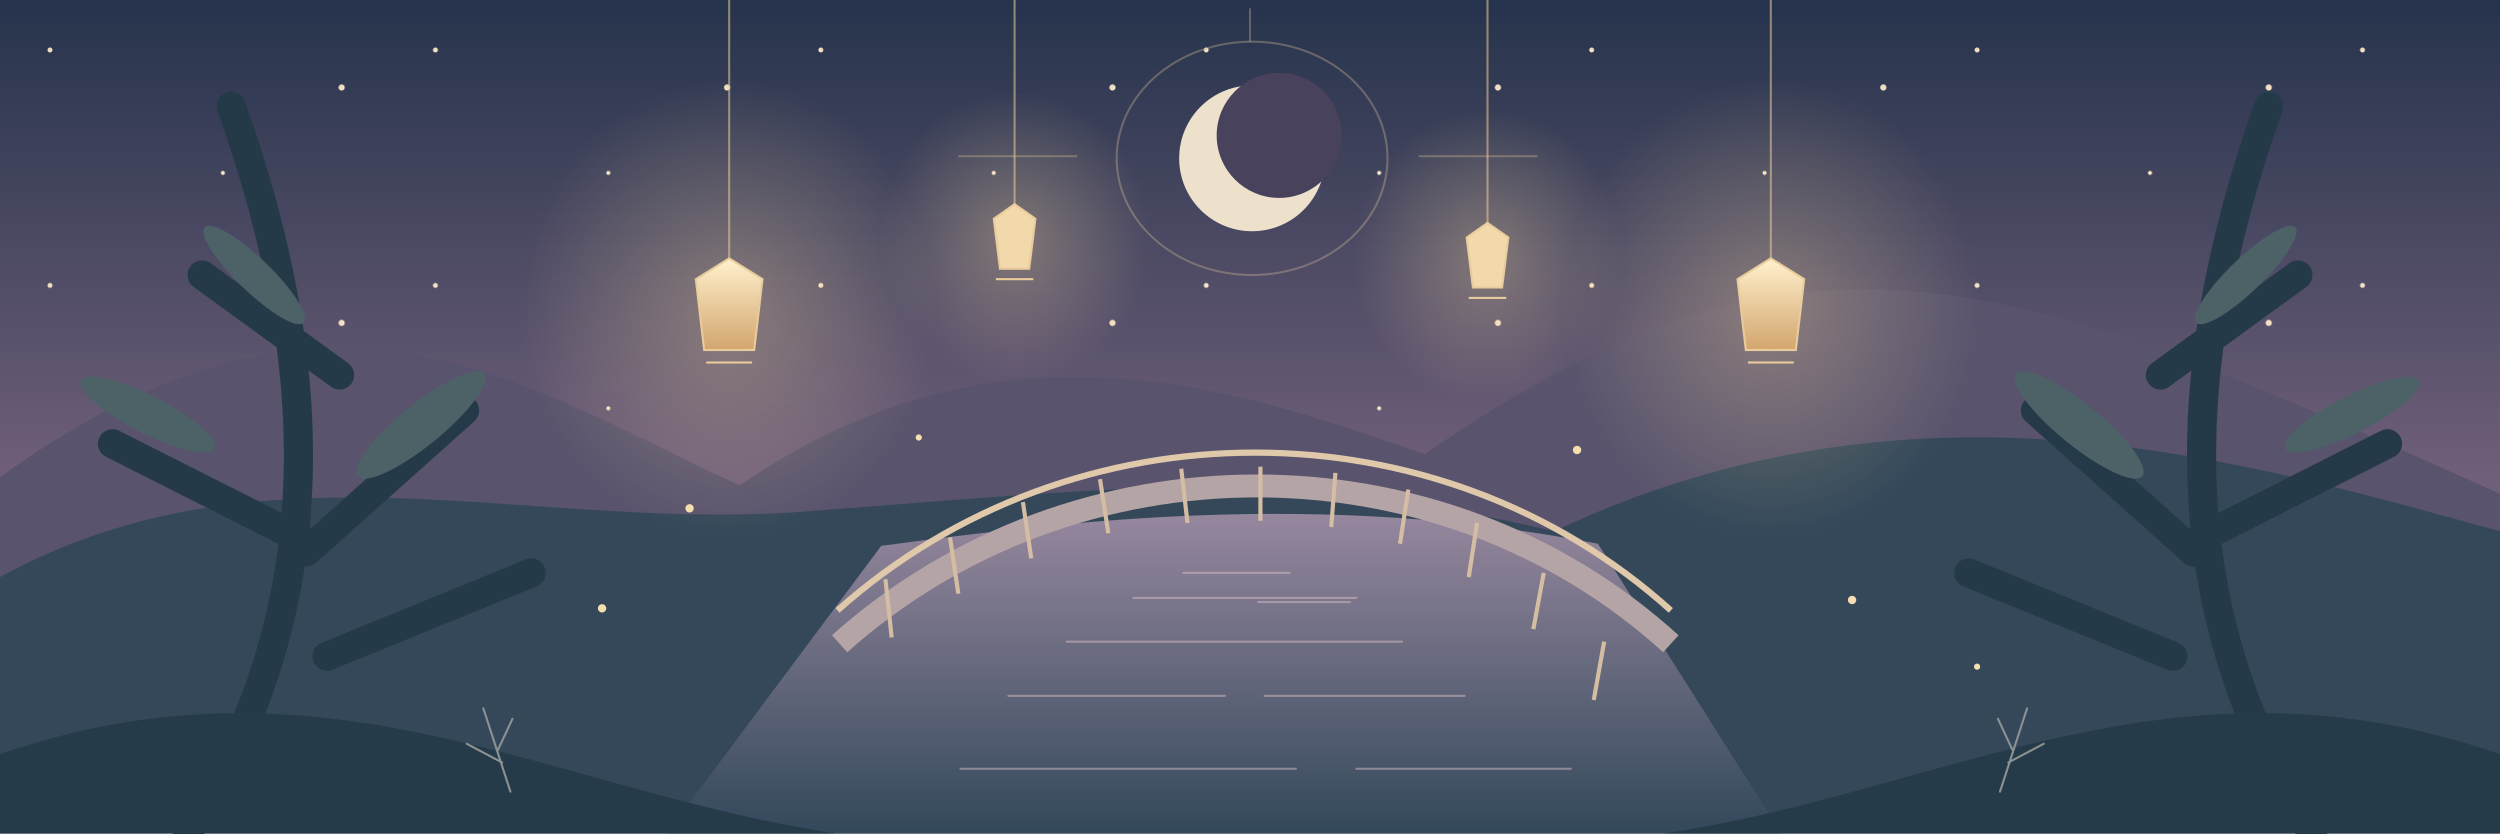
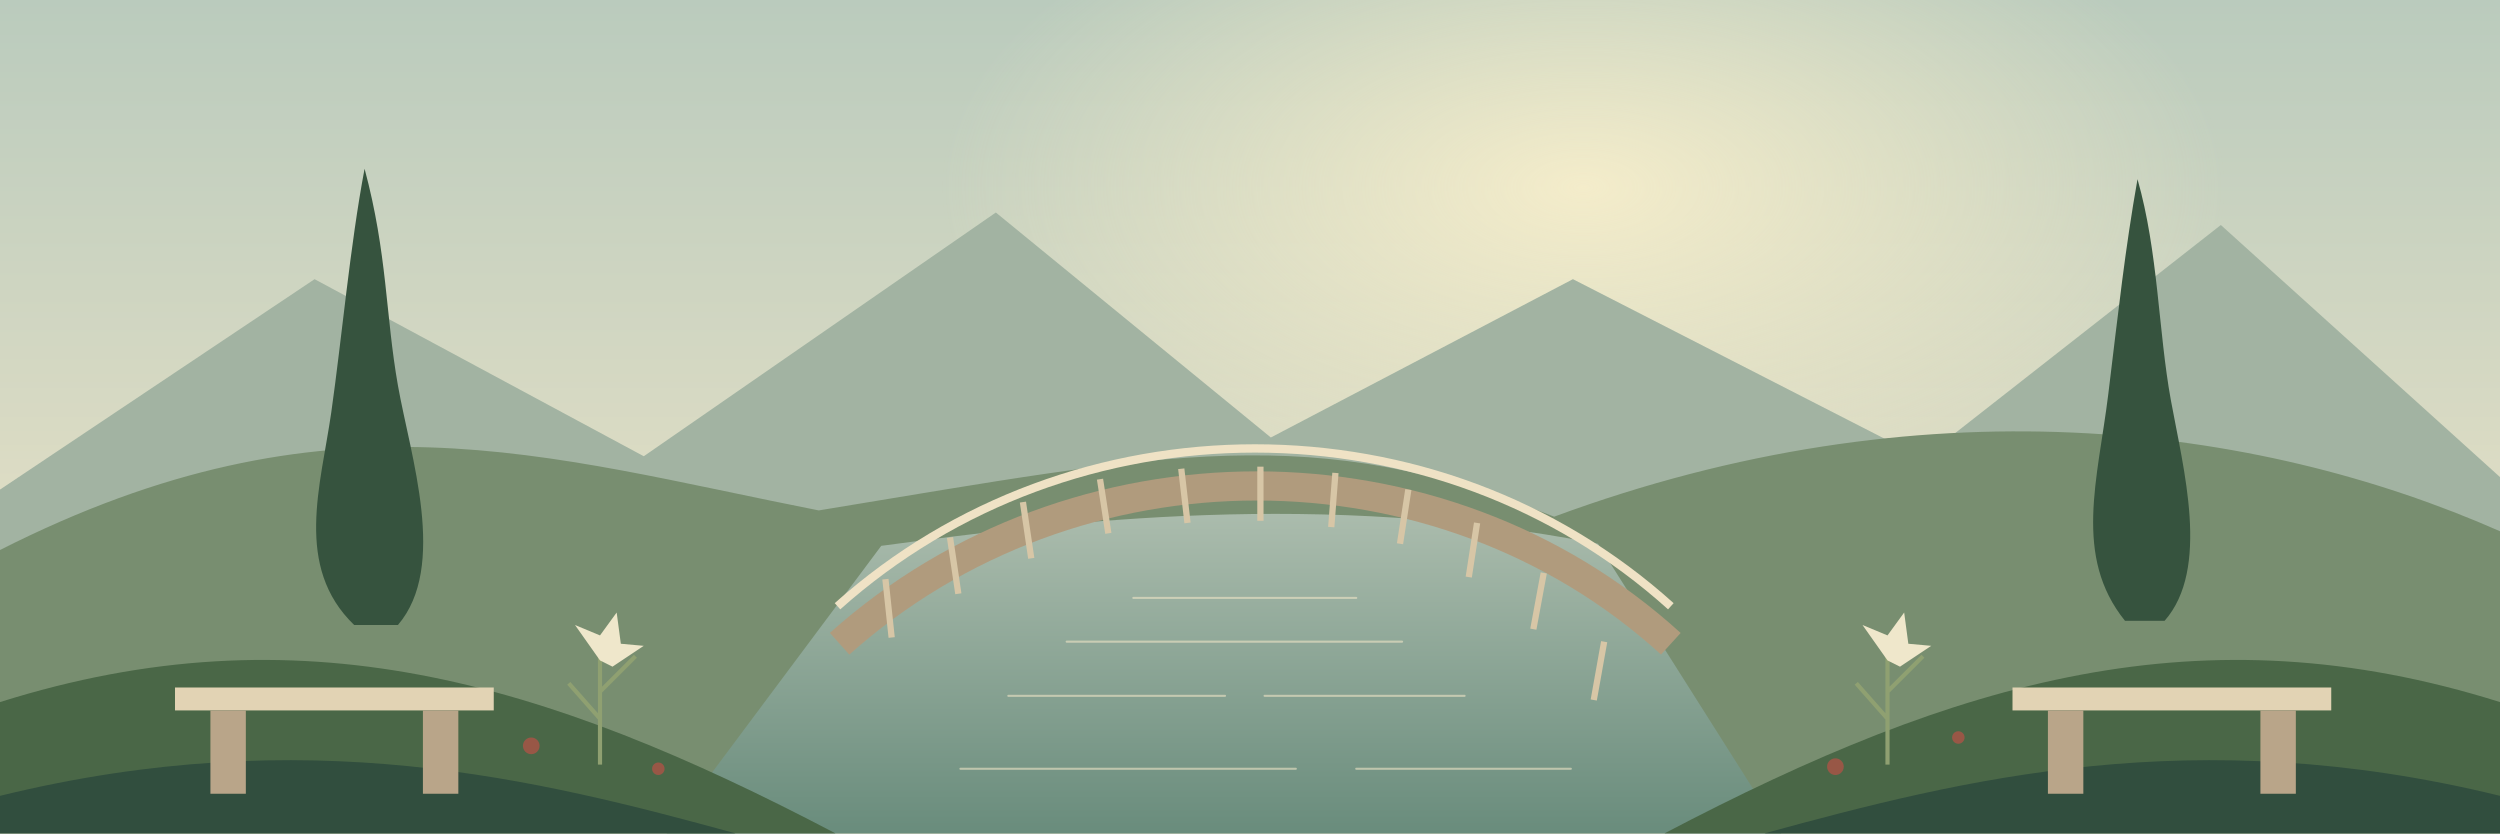
<svg xmlns="http://www.w3.org/2000/svg" width="1200" height="400" viewBox="0 0 1200 400" fill="none">
  <defs>
    <linearGradient id="sky" x2="0" y2="400" gradientUnits="userSpaceOnUse">
-       <stop stop-color="#26334c" />
-       <stop offset=".6" stop-color="#73617c" />
-       <stop offset="1" stop-color="#d1a99c" />
+       <stop stop-color="#bacbbd" />
+       <stop offset="1" stop-color="#f5e8c9" />
    </linearGradient>
    <linearGradient id="water" x1="600" y1="220" x2="600" y2="400" gradientUnits="userSpaceOnUse">
-       <stop stop-color="#a792a9" />
-       <stop offset="1" stop-color="#33485b" />
+       <stop stop-color="#b6c4b5" />
+       <stop offset="1" stop-color="#698c7c" />
    </linearGradient>
-     <linearGradient id="light" x2="0" y2="1">
-       <stop stop-color="#fff1ce" />
-       <stop offset="1" stop-color="#d3a56e" />
-     </linearGradient>
-     <radialGradient id="glow">
-       <stop stop-color="#ffe1a3" stop-opacity=".3" />
-       <stop offset="1" stop-color="#ffe1a3" stop-opacity="0" />
+     <radialGradient id="light">
+       <stop stop-color="#fff3cd" stop-opacity=".8" />
+       <stop offset="1" stop-color="#fff3cd" stop-opacity="0" />
    </radialGradient>
-     <pattern id="stars" width="185" height="113" patternUnits="userSpaceOnUse">
-       <g fill="#efddbf">
-         <circle cx="24" cy="24" r="1.2" />
-         <circle cx="107" cy="83" r="1" />
-         <circle cx="164" cy="42" r="1.5" />
-       </g>
-     </pattern>
  </defs>
  <path fill="url(#sky)" d="M0 0h1200v400H0z" />
-   <path fill="url(#stars)" d="M0 0h1200v270H0z" />
-   <circle cx="601" cy="76" r="35" fill="#eee1cc" />
-   <circle cx="614" cy="65" r="30" fill="#49425d" />
-   <g stroke="#d0b995" stroke-opacity=".35">
-     <ellipse cx="601" cy="76" rx="65" ry="56" />
-     <path d="M460 75h57m164 0h57M600 4v16" />
+   <ellipse cx="760" cy="90" rx="310" ry="160" fill="url(#light)" />
+   <path d="m0 235 151-101 158 85 169-117 132 108 145-76 168 86 143-112 134 121v171H0Z" fill="#a2b3a2" />
+   <path d="M0 264c158-80 261-45 393-19 170-28 236-43 353 3 176-65 336-45 454 7v145H0Z" fill="#788e70" />
+   <path d="M423 262c90-12 211-27 344-1l88 139H320Z" fill="url(#water)" />
+   <g stroke="#eee4c6" stroke-opacity=".6" stroke-linecap="round">
+     <path d="M544 287h107m-139 21h161m-189 26h104m19 0h96m-242 35h161m29 0h103" />
  </g>
-   <path d="M0 229c157-113 247-46 355 4 129-89 246-43 329-15 185-129 286-84 516 19v163H0Z" fill="#59536d" />
-   <path d="M0 277c128-70 257-20 393-32 170-13 223-20 353 10 176-83 336-32 454 0v145H0Z" fill="#34485a" />
-   <path d="M423 262c90-12 211-27 344-1l88 139H320Z" fill="url(#water)" />
-   <g stroke="#d6bec0" stroke-opacity=".5" stroke-linecap="round">
-     <path d="M544 287h107m-139 21h161m-189 26h104m19 0h96m-242 35h161m29 0h103" />
-     <path d="M568 275h51m-15 14h44" />
-   </g>
-   <path d="M403 309c113-101 288-101 399 0" stroke="#b4a4a6" stroke-width="11" />
-   <path d="M402 293c113-101 288-101 400 0" stroke="#e0c9ab" stroke-width="3" />
-   <g stroke="#d4bda2" stroke-width="2">
+   <path d="M403 309c113-101 288-101 399 0" stroke="#b09b7d" stroke-width="14" />
+   <path d="M402 291c113-101 288-101 400 0" stroke="#efe2c5" stroke-width="4" />
+   <g stroke="#d7c6a6" stroke-width="3">
    <path d="m425 278 3 28m28-48 4 27m31-44 4 27m33-38 4 26m35-31 3 26m35-27v26m36-23-2 26m37-18-4 26m37-10-4 26m36-2-5 27m34 6-5 28" />
  </g>
-   <path d="M90 400c67-104 67-220 21-349m38 210L54 213m109-33L97 132m50 133 76-68m-66 118 98-40M1110 400c-67-104-67-220-21-349m-38 210 95-48m-109-33 66-48m-50 133-76-68m66 118-98-40" stroke="#253a49" stroke-width="14" stroke-linecap="round" />
-   <g fill="#4c6267">
-     <ellipse cx="71" cy="199" rx="36" ry="9" transform="rotate(27 71 199)" />
-     <ellipse cx="202" cy="204" rx="39" ry="10" transform="rotate(-39 202 204)" />
-     <ellipse cx="122" cy="132" rx="33" ry="8" transform="rotate(44 122 132)" />
-     <ellipse cx="1129" cy="199" rx="36" ry="9" transform="rotate(-27 1129 199)" />
-     <ellipse cx="998" cy="204" rx="39" ry="10" transform="rotate(39 998 204)" />
-     <ellipse cx="1078" cy="132" rx="33" ry="8" transform="rotate(-44 1078 132)" />
+   <g fill="#36533e">
+     <path d="M170 300c-29-28-16-67-11-102s9-80 16-117c11 41 10 70 16 104s24 87 0 115Z" />
+     <path d="M1020 298c-25-31-13-68-8-109s8-69 14-103c10 35 10 73 16 106s19 81-3 106Z" />
  </g>
-   <g fill="url(#glow)">
-     <ellipse cx="350" cy="148" rx="100" ry="110" />
-     <ellipse cx="850" cy="148" rx="100" ry="110" />
-     <ellipse cx="487" cy="114" rx="65" ry="70" />
-     <ellipse cx="714" cy="123" rx="65" ry="70" />
+   <path d="M0 337c143-45 260-11 401 63H0Zm1200 0c-143-45-260-11-401 63h401Z" fill="#4a6747" />
+   <path d="M0 382c147-36 258-8 353 18H0Zm1200 0c-147-36-258-8-353 18h353Z" fill="#314e3e" />
+   <path d="M84 330h153v11H84Zm882 0h153v11H966Z" fill="#e2d3b4" />
+   <path d="M101 341h17v40h-17Zm102 0h17v40h-17Zm780 0h17v40h-17Zm102 0h17v40h-17Z" fill="#b9a589" />
+   <g stroke="#8fa071" stroke-width="2">
+     <path d="M288 367v-56m0 34-15-17m15 4 17-17m601 52v-56m0 34-15-17m15 4 17-17" />
  </g>
-   <g stroke="#e9cc9b">
-     <path d="M350 0v126m500-126v126M487 0v99m227-99v108" stroke-opacity=".55" />
-     <path d="m334 134 16-10 16 10-4 34h-24Zm500 0 16-10 16 10-4 34h-24Z" fill="url(#light)" />
-     <path d="m477 105 10-7 10 7-3 24h-14Zm227 9 10-7 10 7-3 24h-14Z" fill="#f2d9ab" />
-     <path d="M339 174h22m478 0h22m-383-40h18m209 9h18" />
+   <g fill="#efe7cb">
+     <path d="m288 317-12-17 12 5 8-11 2 15 11 1-15 10Z" />
+     <path d="m906 317-12-17 12 5 8-11 2 15 11 1-15 10Z" />
  </g>
-   <g fill="#f5dfaf">
-     <circle cx="289" cy="292" r="2" />
-     <circle cx="331" cy="244" r="2" />
-     <circle cx="889" cy="288" r="2" />
-     <circle cx="949" cy="320" r="1.5" />
-     <circle cx="757" cy="216" r="2" />
-     <circle cx="441" cy="210" r="1.5" />
-   </g>
-   <path d="M0 362c156-54 266 18 401 38H0Zm1200 0c-156-54-266 18-401 38h401Z" fill="#263b49" />
-   <g stroke="#8b9291" stroke-linecap="round">
-     <path d="m245 380-13-40m9 26-17-9m15 3 7-15m714 35 13-40m-9 26 17-9m-15 3-7-15" />
+   <g fill="#985746">
+     <circle cx="255" cy="358" r="4" />
+     <circle cx="316" cy="369" r="3" />
+     <circle cx="881" cy="368" r="4" />
+     <circle cx="940" cy="354" r="3" />
  </g>
</svg>
